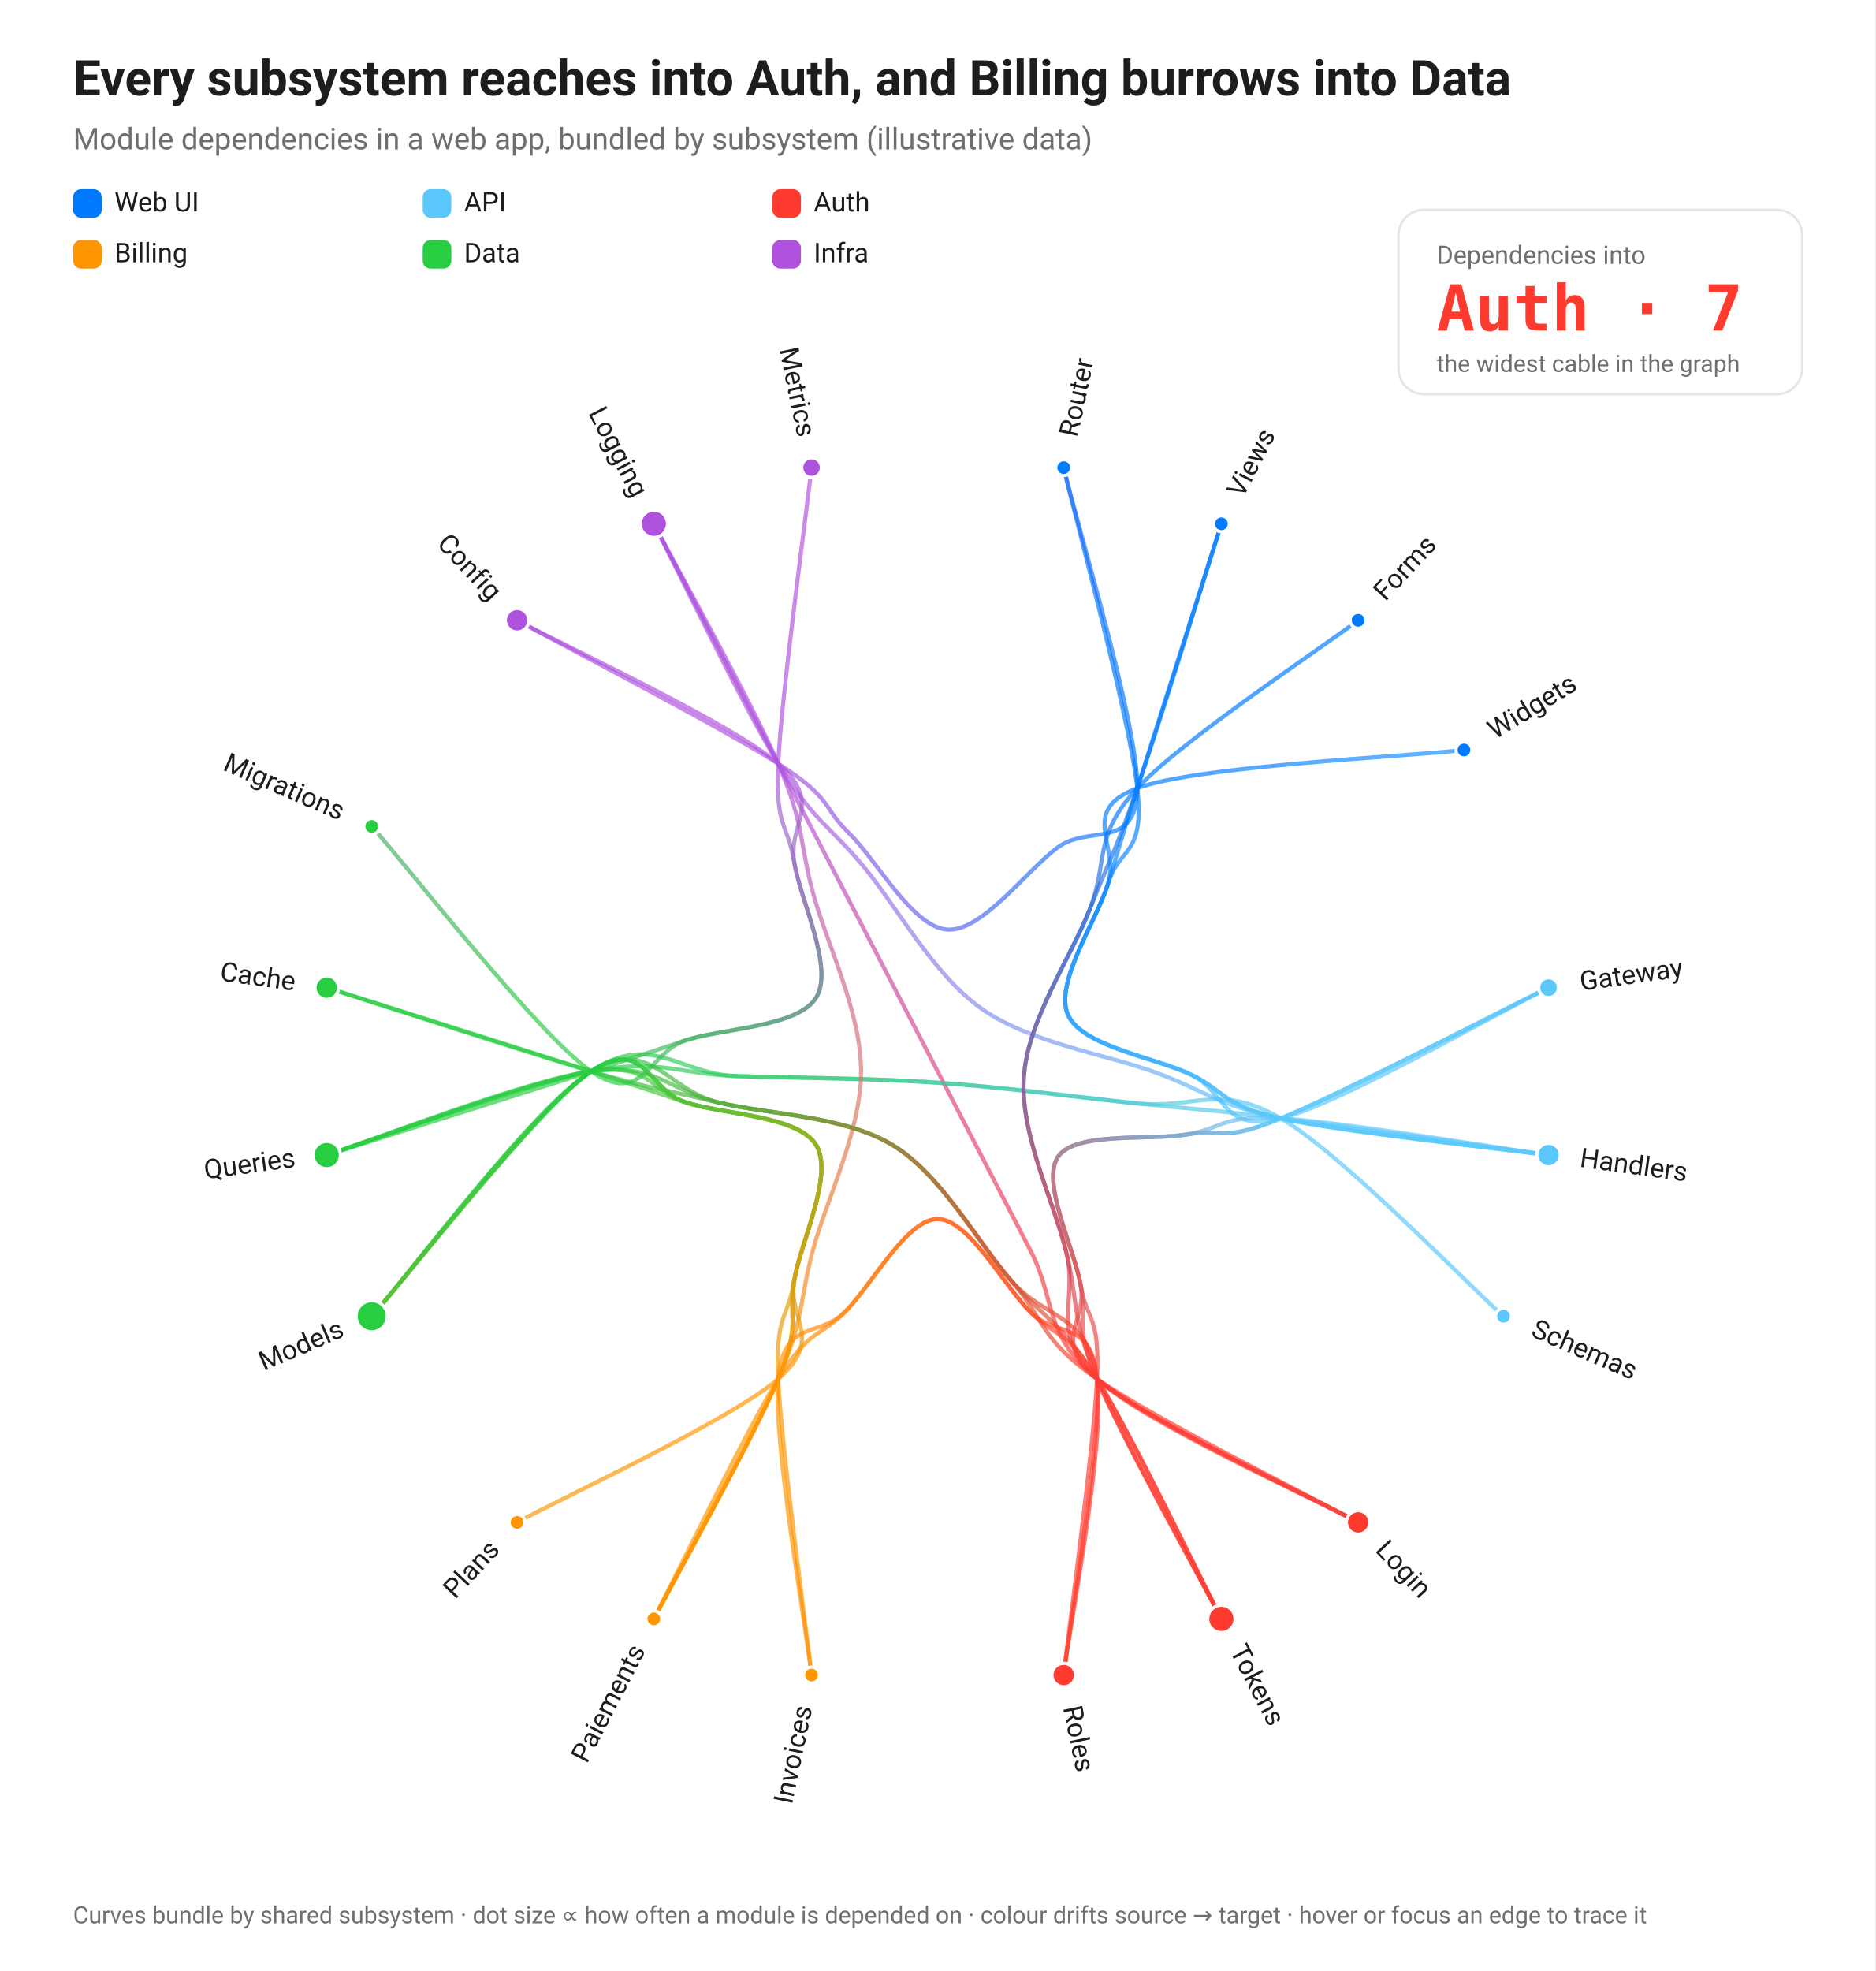
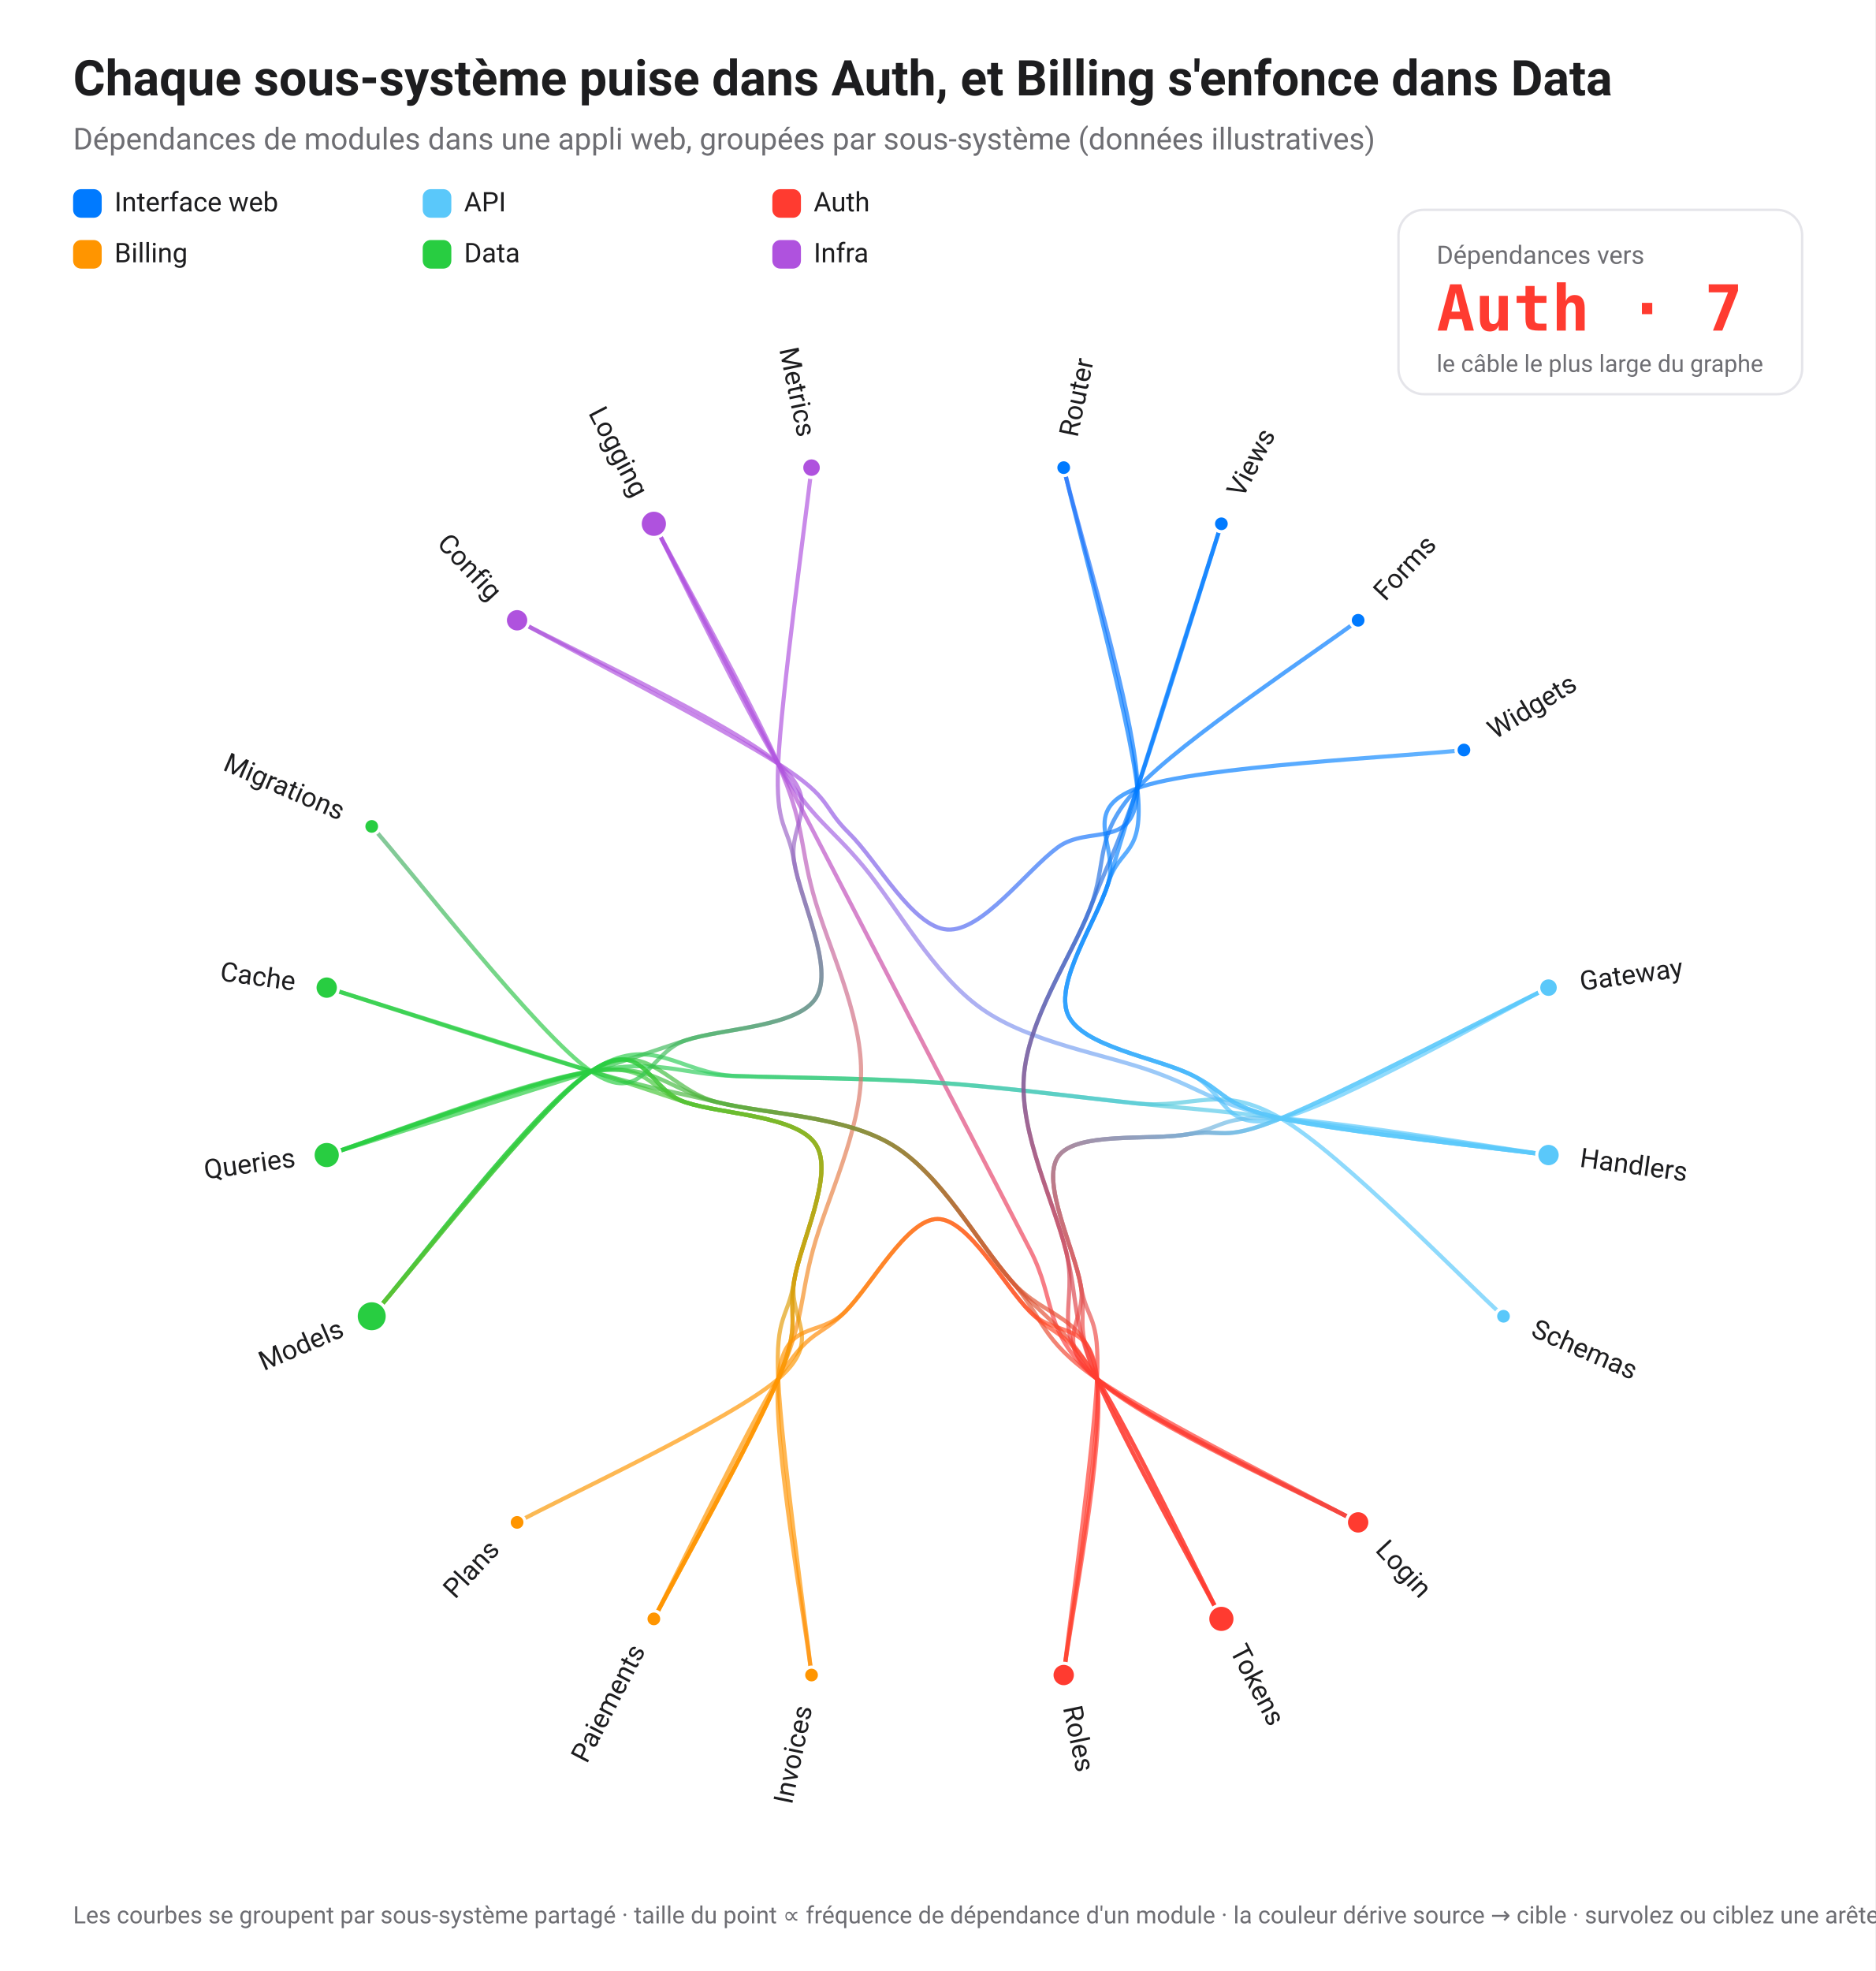
<svg xmlns="http://www.w3.org/2000/svg" width="1180" height="1240" viewBox="0 0 1180 1240" font-family="Roboto, system-ui, sans-serif" role="img" aria-labelledby="eb-title eb-desc">
  <style>.edge{transition:opacity .18s ease,stroke-width .18s ease}.leaf,.leaf-dot{transition:opacity .18s ease}#edges:hover .edge,#edges:focus-within .edge{opacity:.08}#edges .edge:hover,#edges .edge:focus{opacity:1;stroke-width:5}#leaves .leaf:hover .leaf-dot,#leaves .leaf:focus .leaf-dot{r:9}.edge:focus,.leaf:focus{outline:none}</style>
  <defs>
    <linearGradient id="grad-0" gradientUnits="userSpaceOnUse" x1="715.7" y1="495.9" x2="806.0" y2="703.6">
      <stop offset="0" stop-color="#007AFF" />
      <stop offset="1" stop-color="#5AC8FA" />
    </linearGradient>
    <linearGradient id="grad-1" gradientUnits="userSpaceOnUse" x1="715.7" y1="495.9" x2="690.3" y2="867.5">
      <stop offset="0" stop-color="#007AFF" />
      <stop offset="1" stop-color="#FF3B30" />
    </linearGradient>
    <linearGradient id="grad-2" gradientUnits="userSpaceOnUse" x1="806.0" y1="703.6" x2="690.3" y2="867.5">
      <stop offset="0" stop-color="#5AC8FA" />
      <stop offset="1" stop-color="#FF3B30" />
    </linearGradient>
    <linearGradient id="grad-3" gradientUnits="userSpaceOnUse" x1="806.0" y1="703.6" x2="372.0" y2="674.0">
      <stop offset="0" stop-color="#5AC8FA" />
      <stop offset="1" stop-color="#28CD41" />
    </linearGradient>
    <linearGradient id="grad-4" gradientUnits="userSpaceOnUse" x1="489.7" y1="867.5" x2="372.0" y2="674.0">
      <stop offset="0" stop-color="#FF9500" />
      <stop offset="1" stop-color="#28CD41" />
    </linearGradient>
    <linearGradient id="grad-5" gradientUnits="userSpaceOnUse" x1="489.7" y1="867.5" x2="690.3" y2="867.5">
      <stop offset="0" stop-color="#FF9500" />
      <stop offset="1" stop-color="#FF3B30" />
    </linearGradient>
    <linearGradient id="grad-6" gradientUnits="userSpaceOnUse" x1="690.3" y1="867.5" x2="372.0" y2="674.0">
      <stop offset="0" stop-color="#FF3B30" />
      <stop offset="1" stop-color="#28CD41" />
    </linearGradient>
    <linearGradient id="grad-7" gradientUnits="userSpaceOnUse" x1="372.0" y1="674.0" x2="489.7" y2="480.5">
      <stop offset="0" stop-color="#28CD41" />
      <stop offset="1" stop-color="#AF52DE" />
    </linearGradient>
    <linearGradient id="grad-8" gradientUnits="userSpaceOnUse" x1="806.0" y1="703.6" x2="489.7" y2="480.5">
      <stop offset="0" stop-color="#5AC8FA" />
      <stop offset="1" stop-color="#AF52DE" />
    </linearGradient>
    <linearGradient id="grad-9" gradientUnits="userSpaceOnUse" x1="489.7" y1="867.5" x2="489.7" y2="480.5">
      <stop offset="0" stop-color="#FF9500" />
      <stop offset="1" stop-color="#AF52DE" />
    </linearGradient>
    <linearGradient id="grad-10" gradientUnits="userSpaceOnUse" x1="690.3" y1="867.5" x2="489.7" y2="480.5">
      <stop offset="0" stop-color="#FF3B30" />
      <stop offset="1" stop-color="#AF52DE" />
    </linearGradient>
    <linearGradient id="grad-11" gradientUnits="userSpaceOnUse" x1="715.7" y1="495.9" x2="489.7" y2="480.5">
      <stop offset="0" stop-color="#007AFF" />
      <stop offset="1" stop-color="#AF52DE" />
    </linearGradient>
  </defs>
  <rect width="1180" height="1240" fill="#FFFFFF" />
-   <text x="46" y="60" font-size="31" font-weight="700" fill="#1D1D1F">Every subsystem reaches into Auth, and Billing burrows into Data</text>
-   <text x="46" y="94" font-size="19" fill="#6E6E73">Module dependencies in a web app, bundled by subsystem (illustrative data)</text>
+   <text x="46" y="60" font-size="31" font-weight="700" fill="#1D1D1F">Chaque sous-système puise dans Auth, et Billing s'enfonce dans Data</text>
+   <text x="46" y="94" font-size="19" fill="#6E6E73">Dépendances de modules dans une appli web, groupées par sous-système (données illustratives)</text>
  <g id="edges" fill="none">
    <path class="edge" tabindex="0" role="img" aria-label="Handlers (API) → Queries (Data)" d="M974.41,726.66 C946.34,722.81 849.21,709.01 805.98,703.59 C762.76,698.17 751.14,697.89 715.07,694.14 C678.99,690.39 631.47,683.96 589.52,681.10 C547.56,678.24 499.61,678.17 463.36,676.98 C427.10,675.80 414.96,665.72 372.00,674.00 C329.04,682.28 233.32,717.88 205.59,726.66" stroke="url(#grad-3)" stroke-width="2.6" stroke-opacity="0.68" stroke-linecap="round" />
    <path class="edge" tabindex="0" role="img" aria-label="Login (Auth) → Logging (Infra)" d="M854.62,957.77 C827.23,942.73 724.73,896.13 690.32,867.54 C655.92,838.96 664.91,818.51 648.19,786.26 C631.47,754.00 609.40,711.42 590.00,674.00 C570.60,636.58 548.53,594.00 531.81,561.74 C515.09,529.49 509.74,519.16 489.68,480.46 C469.61,441.75 424.48,354.68 411.44,329.53" stroke="url(#grad-10)" stroke-width="2.6" stroke-opacity="0.68" stroke-linecap="round" />
    <path class="edge" tabindex="0" role="img" aria-label="Schemas (API) → Models (Data)" d="M946.09,828.09 C922.74,807.34 844.49,725.91 805.98,703.59 C767.48,681.26 751.14,697.89 715.07,694.14 C678.99,690.39 631.47,683.96 589.52,681.10 C547.56,678.24 499.61,678.17 463.36,676.98 C427.10,675.80 410.24,648.81 372.00,674.00 C333.76,699.19 256.93,802.41 233.91,828.09" stroke="url(#grad-3)" stroke-width="2.6" stroke-opacity="0.68" stroke-linecap="round" />
    <path class="edge" tabindex="0" role="img" aria-label="Payments (Billing) → Logging (Infra)" d="M411.44,1018.47 C424.48,993.32 472.99,906.25 489.68,867.54 C506.37,828.84 502.89,818.51 511.59,786.26 C520.28,754.00 541.84,711.42 541.84,674.00 C541.84,636.58 520.28,594.00 511.59,561.74 C502.89,529.49 506.37,519.16 489.68,480.46 C472.99,441.75 424.48,354.68 411.44,329.53" stroke="url(#grad-9)" stroke-width="2.6" stroke-opacity="0.68" stroke-linecap="round" />
    <path class="edge" tabindex="0" role="img" aria-label="Handlers (API) → Logging (Infra)" d="M974.41,726.66 C946.34,722.81 847.23,712.26 805.98,703.59 C764.74,694.92 758.30,686.12 726.93,674.63 C695.56,663.14 648.33,656.22 617.76,634.65 C587.18,613.08 564.82,570.92 543.47,545.22 C522.12,519.52 511.68,516.40 489.68,480.46 C467.67,444.51 424.48,354.68 411.44,329.53" stroke="url(#grad-8)" stroke-width="2.6" stroke-opacity="0.68" stroke-linecap="round" />
    <path class="edge" tabindex="0" role="img" aria-label="Views (Web UI) → Tokens (Auth)" d="M768.56,329.53 C759.74,357.25 729.48,455.41 715.66,495.86 C701.85,536.31 697.57,541.93 685.66,572.23 C673.76,602.54 646.69,641.77 644.24,677.70 C641.79,713.63 663.29,756.17 670.97,787.81 C678.65,819.45 674.06,829.10 690.32,867.54 C706.59,905.99 755.52,993.32 768.56,1018.47" stroke="url(#grad-1)" stroke-width="2.6" stroke-opacity="0.68" stroke-linecap="round" />
    <path class="edge" tabindex="0" role="img" aria-label="Login (Auth) → Queries (Data)" d="M854.62,957.77 C827.23,942.73 726.71,892.88 690.32,867.54 C653.94,842.21 657.75,830.28 636.33,805.76 C614.90,781.25 592.53,739.16 561.76,720.45 C530.99,701.74 483.32,701.25 451.70,693.51 C420.07,685.77 413.02,668.48 372.00,674.00 C330.98,679.52 233.32,717.88 205.59,726.66" stroke="url(#grad-6)" stroke-width="2.6" stroke-opacity="0.68" stroke-linecap="round" />
    <path class="edge" tabindex="0" role="img" aria-label="Tokens (Auth) → Cache (Data)" d="M768.56,1018.47 C755.52,993.32 712.36,903.00 690.32,867.54 C668.28,832.09 657.75,830.28 636.33,805.76 C614.90,781.25 592.53,739.16 561.76,720.45 C530.99,701.74 483.32,701.25 451.70,693.51 C420.07,685.77 413.02,686.03 372.00,674.00 C330.98,661.97 233.32,630.12 205.59,621.34" stroke="url(#grad-6)" stroke-width="2.6" stroke-opacity="0.68" stroke-linecap="round" />
    <path class="edge" tabindex="0" role="img" aria-label="Forms (Web UI) → Login (Auth)" d="M854.62,390.23 C831.46,407.84 743.82,465.53 715.66,495.86 C687.50,526.20 697.57,541.93 685.66,572.23 C673.76,602.54 646.69,641.77 644.24,677.70 C641.79,713.63 663.29,756.17 670.97,787.81 C678.65,819.45 659.72,839.22 690.32,867.54 C720.93,895.87 827.23,942.73 854.62,957.77" stroke="url(#grad-1)" stroke-width="2.6" stroke-opacity="0.68" stroke-linecap="round" />
    <path class="edge" tabindex="0" role="img" aria-label="Queries (Data) → Metrics (Infra)" d="M205.59,726.66 C233.32,717.88 334.35,686.03 372.00,674.00 C409.65,661.97 407.87,662.23 431.47,654.49 C455.07,646.75 502.23,646.26 513.60,627.55 C524.98,608.84 503.71,566.75 499.73,542.24 C495.74,517.72 487.85,521.80 489.68,480.46 C491.50,439.12 507.16,325.24 510.66,294.20" stroke="url(#grad-7)" stroke-width="2.6" stroke-opacity="0.68" stroke-linecap="round" />
    <path class="edge" tabindex="0" role="img" aria-label="Roles (Auth) → Models (Data)" d="M669.34,1053.80 C672.84,1022.76 695.83,908.88 690.32,867.54 C684.82,826.20 657.75,830.28 636.33,805.76 C614.90,781.25 592.53,739.16 561.76,720.45 C530.99,701.74 483.32,701.25 451.70,693.51 C420.07,685.77 408.30,651.57 372.00,674.00 C335.70,696.43 256.93,802.41 233.91,828.09" stroke="url(#grad-6)" stroke-width="2.6" stroke-opacity="0.68" stroke-linecap="round" />
    <path class="edge" tabindex="0" role="img" aria-label="Router (Web UI) → Gateway (API)" d="M669.34,294.20 C677.06,327.81 711.00,452.28 715.66,495.86 C720.33,539.45 704.60,531.96 697.32,555.71 C690.04,579.45 663.26,618.27 671.99,638.35 C680.73,658.43 727.38,665.31 749.71,676.19 C772.04,687.06 768.53,712.73 805.98,703.59 C843.43,694.45 946.34,635.05 974.41,621.34" stroke="url(#grad-0)" stroke-width="2.6" stroke-opacity="0.68" stroke-linecap="round" />
    <path class="edge" tabindex="0" role="img" aria-label="Views (Web UI) → Handlers (API)" d="M768.56,329.53 C759.74,357.25 727.53,458.17 715.66,495.86 C703.79,533.56 704.60,531.96 697.32,555.71 C690.04,579.45 663.26,618.27 671.99,638.35 C680.73,658.43 727.38,665.31 749.71,676.19 C772.04,687.06 768.53,695.17 805.98,703.59 C843.43,712.00 946.34,722.81 974.41,726.66" stroke="url(#grad-0)" stroke-width="2.6" stroke-opacity="0.68" stroke-linecap="round" />
    <path class="edge" tabindex="0" role="img" aria-label="Handlers (API) → Roles (Auth)" d="M974.41,726.66 C946.34,722.81 843.86,705.75 805.98,703.59 C768.11,701.42 770.50,709.66 747.15,713.65 C723.81,717.65 677.09,711.70 665.91,727.55 C654.73,743.40 676.00,785.41 680.07,808.75 C684.14,832.08 692.11,826.70 690.32,867.54 C688.54,908.39 672.84,1022.76 669.34,1053.80" stroke="url(#grad-2)" stroke-width="2.6" stroke-opacity="0.68" stroke-linecap="round" />
    <path class="edge" tabindex="0" role="img" aria-label="Gateway (API) → Tokens (Auth)" d="M974.41,621.34 C946.34,635.05 843.86,688.20 805.98,703.59 C768.11,718.97 770.50,709.66 747.15,713.65 C723.81,717.65 677.09,711.70 665.91,727.55 C654.73,743.40 676.00,785.41 680.07,808.75 C684.14,832.08 675.58,832.59 690.32,867.54 C705.07,902.50 755.52,993.32 768.56,1018.47" stroke="url(#grad-2)" stroke-width="2.6" stroke-opacity="0.68" stroke-linecap="round" />
    <path class="edge" tabindex="0" role="img" aria-label="Payments (Billing) → Cache (Data)" d="M411.44,1018.47 C424.48,993.32 474.96,903.00 489.68,867.54 C504.39,832.09 495.74,830.28 499.73,805.76 C503.71,781.25 524.98,739.16 513.60,720.45 C502.23,701.74 455.07,701.25 431.47,693.51 C407.87,685.77 409.65,686.03 372.00,674.00 C334.35,661.97 233.32,630.12 205.59,621.34" stroke="url(#grad-4)" stroke-width="2.6" stroke-opacity="0.68" stroke-linecap="round" />
    <path class="edge" tabindex="0" role="img" aria-label="Invoices (Billing) → Queries (Data)" d="M510.66,1053.80 C507.16,1022.76 491.50,908.88 489.68,867.54 C487.85,826.20 495.74,830.28 499.73,805.76 C503.71,781.25 524.98,739.16 513.60,720.45 C502.23,701.74 455.07,701.25 431.47,693.51 C407.87,685.77 409.65,668.48 372.00,674.00 C334.35,679.52 233.32,717.88 205.59,726.66" stroke="url(#grad-4)" stroke-width="2.6" stroke-opacity="0.68" stroke-linecap="round" />
    <path class="edge" tabindex="0" role="img" aria-label="Router (Web UI) → Config (Infra)" d="M669.34,294.20 C677.06,327.81 716.31,456.03 715.66,495.86 C715.01,535.70 685.37,518.39 665.44,533.21 C645.51,548.04 617.93,586.29 596.08,584.80 C574.24,583.31 552.10,541.67 534.37,524.28 C516.63,506.89 524.51,502.80 489.68,480.46 C454.85,458.12 352.77,405.27 325.38,390.23" stroke="url(#grad-11)" stroke-width="2.6" stroke-opacity="0.68" stroke-linecap="round" />
    <path class="edge" tabindex="0" role="img" aria-label="Gateway (API) → Login (Auth)" d="M974.41,621.34 C946.34,635.05 843.86,688.20 805.98,703.59 C768.11,718.97 770.50,709.66 747.15,713.65 C723.81,717.65 677.09,711.70 665.91,727.55 C654.73,743.40 676.00,785.41 680.07,808.75 C684.14,832.08 661.23,842.71 690.32,867.54 C719.41,892.38 827.23,942.73 854.62,957.77" stroke="url(#grad-2)" stroke-width="2.6" stroke-opacity="0.68" stroke-linecap="round" />
    <path class="edge" tabindex="0" role="img" aria-label="Payments (Billing) → Tokens (Auth)" d="M411.44,1018.47 C424.48,993.32 469.61,899.74 489.68,867.54 C509.74,835.34 515.09,842.05 531.81,825.27 C548.53,808.50 570.60,766.90 590.00,766.90 C609.40,766.90 631.47,808.50 648.19,825.27 C664.91,842.05 670.26,835.34 690.32,867.54 C710.39,899.74 755.52,993.32 768.56,1018.47" stroke="url(#grad-5)" stroke-width="2.6" stroke-opacity="0.68" stroke-linecap="round" />
    <path class="edge" tabindex="0" role="img" aria-label="Payments (Billing) → Models (Data)" d="M411.44,1018.47 C424.48,993.32 474.96,903.00 489.68,867.54 C504.39,832.09 495.74,830.28 499.73,805.76 C503.71,781.25 524.98,739.16 513.60,720.45 C502.23,701.74 455.07,701.25 431.47,693.51 C407.87,685.77 404.93,651.57 372.00,674.00 C339.07,696.43 256.93,802.41 233.91,828.09" stroke="url(#grad-4)" stroke-width="2.6" stroke-opacity="0.68" stroke-linecap="round" />
    <path class="edge" tabindex="0" role="img" aria-label="Widgets (Web UI) → Handlers (API)" d="M921.18,471.85 C886.93,475.85 752.97,481.89 715.66,495.86 C678.35,509.84 704.60,531.96 697.32,555.71 C690.04,579.45 663.26,618.27 671.99,638.35 C680.73,658.43 727.38,665.31 749.71,676.19 C772.04,687.06 768.53,695.17 805.98,703.59 C843.43,712.00 946.34,722.81 974.41,726.66" stroke="url(#grad-0)" stroke-width="2.6" stroke-opacity="0.68" stroke-linecap="round" />
    <path class="edge" tabindex="0" role="img" aria-label="Migrations (Data) → Config (Infra)" d="M233.91,519.91 C256.93,545.59 339.07,651.57 372.00,674.00 C404.93,696.43 407.87,662.23 431.47,654.49 C455.07,646.75 502.23,646.26 513.60,627.55 C524.98,608.84 503.71,566.75 499.73,542.24 C495.74,517.72 518.73,505.79 489.68,480.46 C460.62,455.12 352.77,405.27 325.38,390.23" stroke="url(#grad-7)" stroke-width="2.6" stroke-opacity="0.68" stroke-linecap="round" />
    <path class="edge" tabindex="0" role="img" aria-label="Plans (Billing) → Models (Data)" d="M325.38,957.77 C352.77,942.73 460.62,892.88 489.68,867.54 C518.73,842.21 495.74,830.28 499.73,805.76 C503.71,781.25 524.98,739.16 513.60,720.45 C502.23,701.74 455.07,701.25 431.47,693.51 C407.87,685.77 404.93,651.57 372.00,674.00 C339.07,696.43 256.93,802.41 233.91,828.09" stroke="url(#grad-4)" stroke-width="2.6" stroke-opacity="0.68" stroke-linecap="round" />
    <path class="edge" tabindex="0" role="img" aria-label="Invoices (Billing) → Roles (Auth)" d="M510.66,1053.80 C507.16,1022.76 486.15,905.63 489.68,867.54 C493.20,829.46 515.09,842.05 531.81,825.27 C548.53,808.50 570.60,766.90 590.00,766.90 C609.40,766.90 631.47,808.50 648.19,825.27 C664.91,842.05 686.80,829.46 690.32,867.54 C693.85,905.63 672.84,1022.76 669.34,1053.80" stroke="url(#grad-5)" stroke-width="2.6" stroke-opacity="0.68" stroke-linecap="round" />
  </g>
  <g id="leaves">
    <g class="leaf" tabindex="0" role="img" aria-label="Router · Web UI — depended on by 0, depends on 2">
      <circle class="leaf-dot" cx="669.34" cy="294.20" r="5.00" fill="#007AFF" stroke="#FFFFFF" stroke-width="2" />
      <text x="673.43" y="274.62" font-size="17" fill="#1D1D1F" text-anchor="start" dominant-baseline="middle" transform="rotate(-78.20 673.43 274.62)">Router</text>
    </g>
    <g class="leaf" tabindex="0" role="img" aria-label="Views · Web UI — depended on by 0, depends on 2">
      <circle class="leaf-dot" cx="768.56" cy="329.53" r="5.00" fill="#007AFF" stroke="#FFFFFF" stroke-width="2" />
      <text x="777.76" y="311.77" font-size="17" fill="#1D1D1F" text-anchor="start" dominant-baseline="middle" transform="rotate(-62.60 777.76 311.77)">Views</text>
    </g>
    <g class="leaf" tabindex="0" role="img" aria-label="Forms · Web UI — depended on by 0, depends on 1">
      <circle class="leaf-dot" cx="854.62" cy="390.23" r="5.00" fill="#007AFF" stroke="#FFFFFF" stroke-width="2" />
      <text x="868.26" y="375.61" font-size="17" fill="#1D1D1F" text-anchor="start" dominant-baseline="middle" transform="rotate(-47.00 868.26 375.61)">Forms</text>
    </g>
    <g class="leaf" tabindex="0" role="img" aria-label="Widgets · Web UI — depended on by 0, depends on 1">
      <circle class="leaf-dot" cx="921.18" cy="471.85" r="5.00" fill="#007AFF" stroke="#FFFFFF" stroke-width="2" />
      <text x="938.25" y="461.43" font-size="17" fill="#1D1D1F" text-anchor="start" dominant-baseline="middle" transform="rotate(-31.40 938.25 461.43)">Widgets</text>
    </g>
    <g class="leaf" tabindex="0" role="img" aria-label="Gateway · API — depended on by 1, depends on 2">
      <circle class="leaf-dot" cx="974.41" cy="621.34" r="6.20" fill="#5AC8FA" stroke="#FFFFFF" stroke-width="2" />
      <text x="994.23" y="618.63" font-size="17" fill="#1D1D1F" text-anchor="start" dominant-baseline="middle" transform="rotate(-7.80 994.23 618.63)">Gateway</text>
    </g>
    <g class="leaf" tabindex="0" role="img" aria-label="Handlers · API — depended on by 2, depends on 3">
      <circle class="leaf-dot" cx="974.41" cy="726.66" r="7.40" fill="#5AC8FA" stroke="#FFFFFF" stroke-width="2" />
      <text x="994.23" y="729.37" font-size="17" fill="#1D1D1F" text-anchor="start" dominant-baseline="middle" transform="rotate(7.80 994.23 729.37)">Handlers</text>
    </g>
    <g class="leaf" tabindex="0" role="img" aria-label="Schemas · API — depended on by 0, depends on 1">
      <circle class="leaf-dot" cx="946.09" cy="828.09" r="5.00" fill="#5AC8FA" stroke="#FFFFFF" stroke-width="2" />
      <text x="964.44" y="836.04" font-size="17" fill="#1D1D1F" text-anchor="start" dominant-baseline="middle" transform="rotate(23.40 964.44 836.04)">Schemas</text>
    </g>
    <g class="leaf" tabindex="0" role="img" aria-label="Login · Auth — depended on by 2, depends on 2">
      <circle class="leaf-dot" cx="854.62" cy="957.77" r="7.40" fill="#FF3B30" stroke="#FFFFFF" stroke-width="2" />
      <text x="868.26" y="972.39" font-size="17" fill="#1D1D1F" text-anchor="start" dominant-baseline="middle" transform="rotate(47.00 868.26 972.39)">Login</text>
    </g>
    <g class="leaf" tabindex="0" role="img" aria-label="Tokens · Auth — depended on by 3, depends on 1">
      <circle class="leaf-dot" cx="768.56" cy="1018.47" r="8.60" fill="#FF3B30" stroke="#FFFFFF" stroke-width="2" />
      <text x="777.76" y="1036.23" font-size="17" fill="#1D1D1F" text-anchor="start" dominant-baseline="middle" transform="rotate(62.60 777.76 1036.23)">Tokens</text>
    </g>
    <g class="leaf" tabindex="0" role="img" aria-label="Roles · Auth — depended on by 2, depends on 1">
      <circle class="leaf-dot" cx="669.34" cy="1053.80" r="7.40" fill="#FF3B30" stroke="#FFFFFF" stroke-width="2" />
      <text x="673.43" y="1073.38" font-size="17" fill="#1D1D1F" text-anchor="start" dominant-baseline="middle" transform="rotate(78.20 673.43 1073.38)">Roles</text>
    </g>
    <g class="leaf" tabindex="0" role="img" aria-label="Invoices · Billing — depended on by 0, depends on 2">
      <circle class="leaf-dot" cx="510.66" cy="1053.80" r="5.00" fill="#FF9500" stroke="#FFFFFF" stroke-width="2" />
      <text x="506.57" y="1073.38" font-size="17" fill="#1D1D1F" text-anchor="end" dominant-baseline="middle" transform="rotate(281.80 506.57 1073.38)">Invoices</text>
    </g>
    <g class="leaf" tabindex="0" role="img" aria-label="Payments · Billing — depended on by 0, depends on 4">
      <circle class="leaf-dot" cx="411.44" cy="1018.47" r="5.00" fill="#FF9500" stroke="#FFFFFF" stroke-width="2" />
      <text x="402.24" y="1036.23" font-size="17" fill="#1D1D1F" text-anchor="end" dominant-baseline="middle" transform="rotate(297.40 402.24 1036.23)">Paiements</text>
    </g>
    <g class="leaf" tabindex="0" role="img" aria-label="Plans · Billing — depended on by 0, depends on 1">
      <circle class="leaf-dot" cx="325.38" cy="957.77" r="5.00" fill="#FF9500" stroke="#FFFFFF" stroke-width="2" />
      <text x="311.74" y="972.39" font-size="17" fill="#1D1D1F" text-anchor="end" dominant-baseline="middle" transform="rotate(313.00 311.74 972.39)">Plans</text>
    </g>
    <g class="leaf" tabindex="0" role="img" aria-label="Models · Data — depended on by 4, depends on 0">
      <circle class="leaf-dot" cx="233.91" cy="828.09" r="9.80" fill="#28CD41" stroke="#FFFFFF" stroke-width="2" />
      <text x="215.56" y="836.04" font-size="17" fill="#1D1D1F" text-anchor="end" dominant-baseline="middle" transform="rotate(336.60 215.56 836.04)">Models</text>
    </g>
    <g class="leaf" tabindex="0" role="img" aria-label="Queries · Data — depended on by 3, depends on 1">
      <circle class="leaf-dot" cx="205.59" cy="726.66" r="8.60" fill="#28CD41" stroke="#FFFFFF" stroke-width="2" />
      <text x="185.77" y="729.37" font-size="17" fill="#1D1D1F" text-anchor="end" dominant-baseline="middle" transform="rotate(352.20 185.77 729.37)">Queries</text>
    </g>
    <g class="leaf" tabindex="0" role="img" aria-label="Cache · Data — depended on by 2, depends on 0">
      <circle class="leaf-dot" cx="205.59" cy="621.34" r="7.40" fill="#28CD41" stroke="#FFFFFF" stroke-width="2" />
      <text x="185.77" y="618.63" font-size="17" fill="#1D1D1F" text-anchor="end" dominant-baseline="middle" transform="rotate(367.80 185.77 618.63)">Cache</text>
    </g>
    <g class="leaf" tabindex="0" role="img" aria-label="Migrations · Data — depended on by 0, depends on 1">
      <circle class="leaf-dot" cx="233.91" cy="519.91" r="5.00" fill="#28CD41" stroke="#FFFFFF" stroke-width="2" />
      <text x="215.56" y="511.96" font-size="17" fill="#1D1D1F" text-anchor="end" dominant-baseline="middle" transform="rotate(383.40 215.56 511.96)">Migrations</text>
    </g>
    <g class="leaf" tabindex="0" role="img" aria-label="Config · Infra — depended on by 2, depends on 0">
      <circle class="leaf-dot" cx="325.38" cy="390.23" r="7.40" fill="#AF52DE" stroke="#FFFFFF" stroke-width="2" />
      <text x="311.74" y="375.61" font-size="17" fill="#1D1D1F" text-anchor="end" dominant-baseline="middle" transform="rotate(407.00 311.74 375.61)">Config</text>
    </g>
    <g class="leaf" tabindex="0" role="img" aria-label="Logging · Infra — depended on by 3, depends on 0">
      <circle class="leaf-dot" cx="411.44" cy="329.53" r="8.60" fill="#AF52DE" stroke="#FFFFFF" stroke-width="2" />
      <text x="402.24" y="311.77" font-size="17" fill="#1D1D1F" text-anchor="end" dominant-baseline="middle" transform="rotate(422.60 402.24 311.77)">Logging</text>
    </g>
    <g class="leaf" tabindex="0" role="img" aria-label="Metrics · Infra — depended on by 1, depends on 0">
      <circle class="leaf-dot" cx="510.66" cy="294.20" r="6.20" fill="#AF52DE" stroke="#FFFFFF" stroke-width="2" />
      <text x="506.57" y="274.62" font-size="17" fill="#1D1D1F" text-anchor="end" dominant-baseline="middle" transform="rotate(438.20 506.57 274.62)">Metrics</text>
    </g>
  </g>
  <g font-size="17" fill="#1D1D1F">
    <rect x="46" y="119" width="18" height="18" rx="5" fill="#007AFF" />
-     <text x="72" y="133">Web UI</text>
+     <text x="72" y="133">Interface web</text>
    <rect x="266" y="119" width="18" height="18" rx="5" fill="#5AC8FA" />
    <text x="292" y="133">API</text>
    <rect x="486" y="119" width="18" height="18" rx="5" fill="#FF3B30" />
    <text x="512" y="133">Auth</text>
    <rect x="46" y="151" width="18" height="18" rx="5" fill="#FF9500" />
    <text x="72" y="165">Billing</text>
    <rect x="266" y="151" width="18" height="18" rx="5" fill="#28CD41" />
    <text x="292" y="165">Data</text>
    <rect x="486" y="151" width="18" height="18" rx="5" fill="#AF52DE" />
    <text x="512" y="165">Infra</text>
  </g>
  <rect x="880" y="132" width="254" height="116" rx="16" fill="#FFFFFF" stroke="#E5E5EA" stroke-width="1.5" />
-   <text x="904" y="166" font-size="16" fill="#6E6E73">Dependencies into</text>
+   <text x="904" y="166" font-size="16" fill="#6E6E73">Dépendances vers</text>
  <text x="904" y="208" font-family="Roboto Mono, ui-monospace, monospace" font-size="40" font-weight="700" fill="#FF3B30">Auth · 7</text>
-   <text x="904" y="234" font-size="15" fill="#6E6E73">the widest cable in the graph</text>
-   <text x="46" y="1210" font-size="15" fill="#6E6E73">Curves bundle by shared subsystem · dot size ∝ how often a module is depended on · colour drifts source → target · hover or focus an edge to trace it</text>
+   <text x="904" y="234" font-size="15" fill="#6E6E73">le câble le plus large du graphe</text>
+   <text x="46" y="1210" font-size="15" fill="#6E6E73">Les courbes se groupent par sous-système partagé · taille du point ∝ fréquence de dépendance d'un module · la couleur dérive source → cible · survolez ou ciblez une arête pour la suivre</text>
  <g data-fs-internal="" role="button" tabindex="0" aria-label="Toggle fullscreen" transform="translate(1132,14)" style="display:none;cursor:pointer">
    <rect x="0" y="0" width="34" height="34" rx="8" fill="#F2F3F5" />
    <path d="M6 13 V6 h7 M28 13 V6 h-7 M6 21 v7 h7 M28 21 v7 h-7" fill="none" stroke="#1D1D1F" stroke-width="2" stroke-linecap="round" />
  </g>
</svg>
